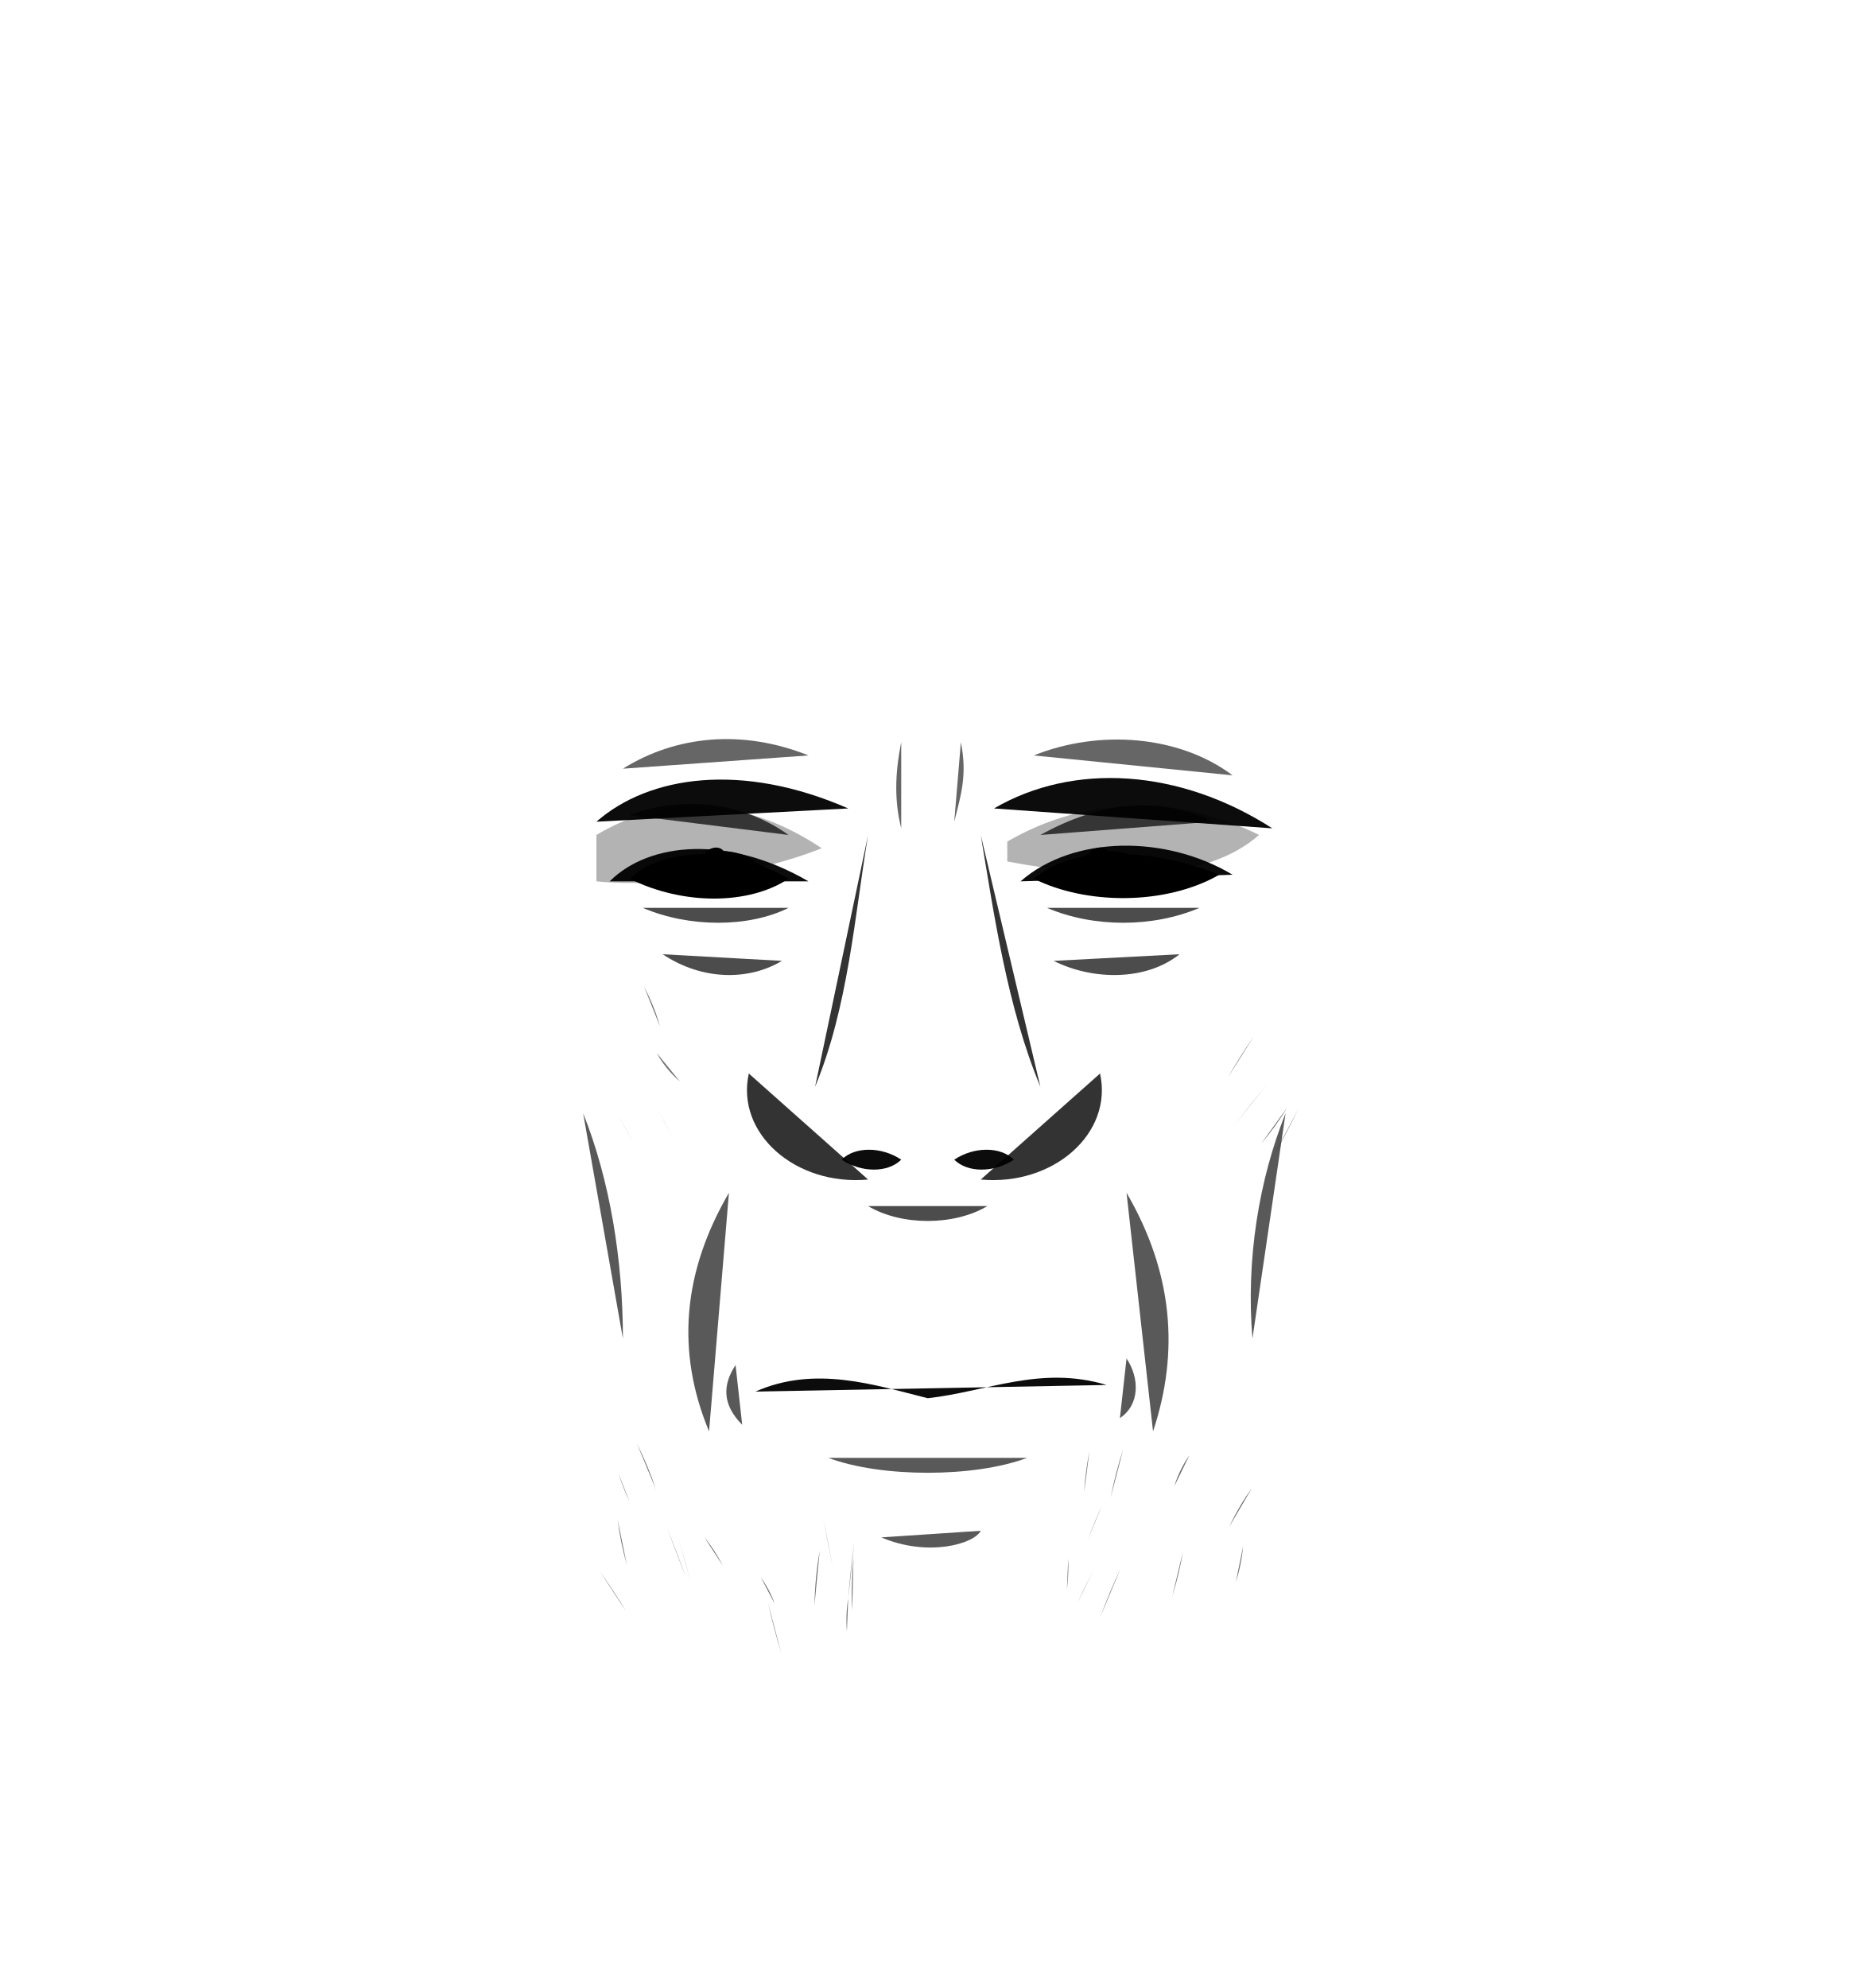
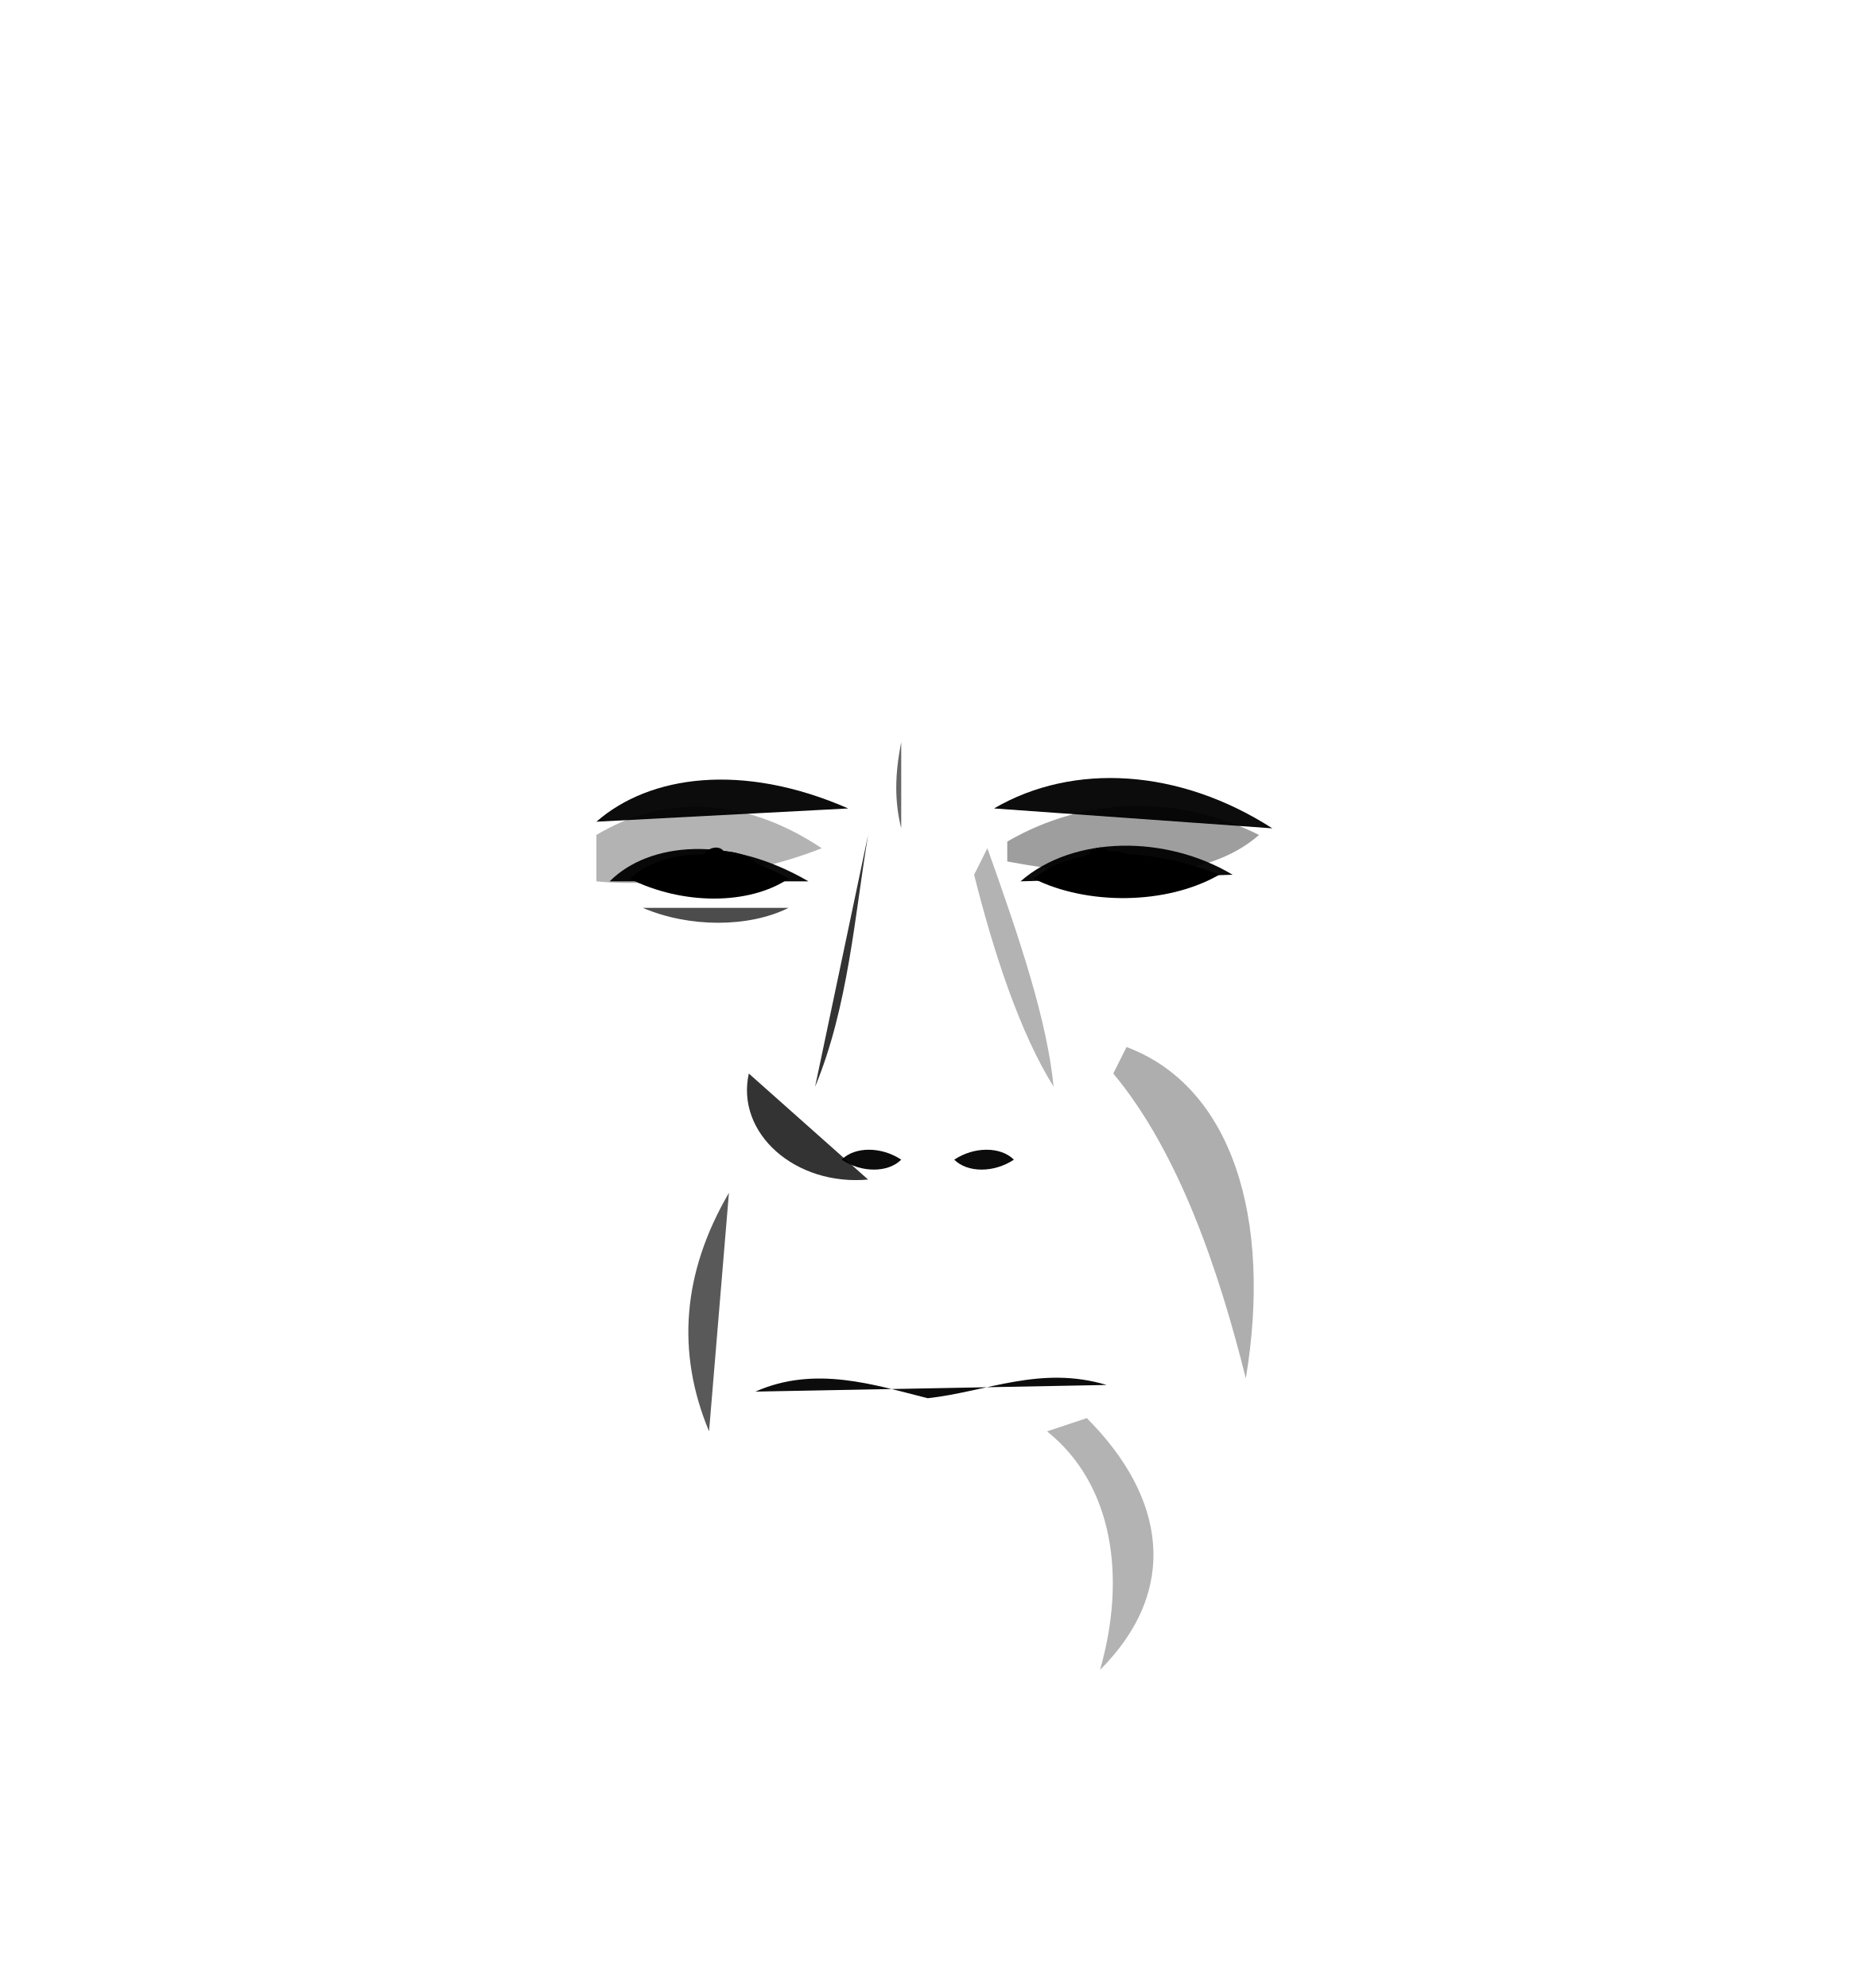
<svg xmlns="http://www.w3.org/2000/svg" viewBox="-140 -150 280 300">
  <g data-view="front" data-origin="0 1.62" data-px="5">
    <g stroke-width="2.6" opacity="0.95" data-taper="0.12,0.4" data-wobble="0.3">
      <path id="brow_l" d="M -50 -26 C -42 -33, -28 -35, -12 -28" />
      <path id="brow_r" d="M 10 -28 C 22 -35, 38 -34, 52 -25" />
    </g>
    <g stroke-width="1.1" opacity="0.6" data-taper="0.3,0.3" data-wobble="0.35">
-       <path id="brow_l2" d="M -46 -34 C -38 -39, -28 -40, -18 -36" />
-       <path id="brow_r2" d="M 16 -36 C 26 -40, 38 -39, 46 -33" />
      <path id="furrow_1" d="M -4 -38 C -5 -33, -5 -29, -4 -25" />
-       <path id="furrow_2" d="M 5 -38 C 6 -33, 5 -30, 4 -26" />
    </g>
    <g stroke-width="1.7" opacity="0.95" data-taper="0.1,0.3" data-wobble="0.2">
      <path id="lid_l" d="M -48 -17 C -42 -23, -30 -24, -18 -17" />
      <path id="lid_r" d="M 14 -17 C 22 -24, 36 -24, 46 -18" />
    </g>
    <g stroke-width="1.1" opacity="0.7" data-taper="0.3,0.3" data-wobble="0.2">
      <path id="low_l" d="M -43 -13 C -36 -10, -27 -10, -21 -13" />
-       <path id="low_r" d="M 18 -13 C 25 -10, 34 -10, 41 -13" />
-       <path id="crease_l" d="M -45 -27 C -37 -30, -28 -29, -21 -24" />
-       <path id="crease_r" d="M 17 -24 C 26 -29, 35 -30, 43 -26" />
-       <path id="bag_l" d="M -40 -6 C -34 -2, -27 -2, -22 -5" />
-       <path id="bag_r" d="M 19 -5 C 25 -2, 33 -2, 38 -6" />
    </g>
    <path id="iris_l" fill="ink" fill-opacity="0.95" opacity="1" d="M -36 -19 C -33 -22, -28 -22, -26 -19 C -28 -15, -33 -15, -36 -19 Z" />
    <path id="iris_r" fill="ink" fill-opacity="0.95" opacity="1" d="M 22 -19 C 25 -22, 30 -22, 32 -19 C 30 -15, 25 -15, 22 -19 Z" />
-     <path id="socket_l" fill="ink" fill-opacity="0.3" opacity="1" d="M -50 -24 C -40 -30, -28 -30, -16 -22 C -26 -18, -40 -16, -50 -17 Z" />
-     <path id="socket_r" fill="ink" fill-opacity="0.3" opacity="1" d="M 12 -23 C 24 -30, 38 -30, 50 -24 C 42 -17, 28 -17, 12 -20 Z" />
    <path id="white_l" fill="ink" data-paint="#cfc3ad" opacity="1" d="M -45 -17.4 C -40 -22, -30 -22.6, -21 -17.4 C -27 -13.4, -37 -13.4, -45 -17.4 Z" />
    <path id="white_r" fill="ink" data-paint="#cfc3ad" opacity="1" d="M 16 -17.4 C 22 -22.6, 34 -22, 44 -18 C 36 -13.4, 24 -13.4, 16 -17.4 Z" />
    <path id="iris_paint_l" fill="ink" data-paint="#4a2a16" opacity="1" d="M -37 -19 C -34 -22.4, -28 -22.4, -25 -19 C -28 -14.6, -34 -14.6, -37 -19 Z" />
    <path id="iris_paint_r" fill="ink" data-paint="#4a2a16" opacity="1" d="M 21 -19 C 24 -22.4, 31 -22.4, 33 -19 C 31 -14.6, 24 -14.6, 21 -19 Z" />
    <path id="catch_l" fill="ink" data-channel="catch" opacity="1" d="M -33.6 -21.4 C -32.2 -22.6, -30.6 -22.2, -30.4 -20.6 C -31.6 -19.6, -33.4 -19.8, -33.6 -21.4 Z" />
    <path id="catch_r" fill="ink" data-channel="catch" opacity="1" d="M 24.4 -21.4 C 25.8 -22.6, 27.4 -22.2, 27.6 -20.6 C 26.4 -19.6, 24.6 -19.8, 24.4 -21.4 Z" />
+     <path id="socket_l" fill="ink" fill-opacity="0.3" opacity="1" d="M -50 -24 C -40 -30, -28 -30, -16 -22 C -26 -18, -40 -16, -50 -17 Z" />
+     <path id="socket_r" fill="ink" fill-opacity="0.38" opacity="1" d="M 12 -23 C 24 -30, 38 -30, 50 -24 C 42 -17, 28 -17, 12 -20 Z" />
+     <path id="shadow_nose" fill="ink" fill-opacity="0.3" opacity="1" d="M 9 -22 C 14 -8, 18 4, 19 14 C 14 6, 10 -6, 7 -18 Z" />
+     <path id="shadow_cheek" fill="ink" fill-opacity="0.32" opacity="1" d="M 30 8 C 46 14, 52 34, 48 58 C 44 42, 38 24, 28 12 Z" />
+     <path id="shadow_jaw" fill="ink" fill-opacity="0.3" opacity="1" d="M 24 64 C 36 76, 38 90, 26 102 C 30 88, 28 74, 18 66 Z" />
    <g stroke-width="1.3" opacity="0.8" data-taper="0.25,0.25" data-wobble="0.3">
      <path id="bridge_l" d="M -9 -24 C -11 -12, -12 2, -17 14" />
-       <path id="bridge_r" d="M 8 -24 C 10 -12, 12 2, 17 14" />
      <path id="wing_l" d="M -27 12 C -29 21, -20 29, -9 28" />
-       <path id="wing_r" d="M 26 12 C 28 21, 19 29, 8 28" />
    </g>
    <path id="nostril_l" fill="ink" fill-opacity="0.95" opacity="1" d="M -13 25 C -10 27, -6 27, -4 25 C -7 23, -11 23, -13 25 Z" />
    <path id="nostril_r" fill="ink" fill-opacity="0.95" opacity="1" d="M 4 25 C 6 27, 10 27, 13 25 C 11 23, 7 23, 4 25 Z" />
-     <path id="nose_shadow" stroke-width="1.5" opacity="0.7" data-taper="0.3,0.3" d="M -9 32 C -4 35, 4 35, 9 32" />
    <g stroke-width="2.2" opacity="0.95" data-taper="0.1,0.12" data-wobble="0.3">
      <path id="mouth" d="M -26 60 C -17 56, -8 59, 0 61 C 9 60, 17 56, 27 59" />
    </g>
    <g stroke-width="1.1" opacity="0.65" data-taper="0.3,0.3" data-wobble="0.3">
-       <path id="lip_low" d="M -15 70 C -7 73, 7 73, 15 70" />
-       <path id="corner_l" d="M -29 56 C -31 59, -31 62, -28 65" />
-       <path id="corner_r" d="M 30 55 C 32 58, 32 62, 29 64" />
      <path id="fold_l" d="M -30 30 C -37 42, -38 54, -33 66" />
-       <path id="fold_r" d="M 30 30 C 37 42, 38 54, 34 66" />
-       <path id="chin_dimple" d="M -7 82 C 0 85, 7 83, 8 81" />
-       <path id="cheek_l" d="M -52 18 C -48 28, -46 40, -46 52" />
-       <path id="cheek_r" d="M 54 18 C 50 28, 48 40, 49 52" />
    </g>
    <g stroke-width="0.95" opacity="0.55" data-taper="0.35,0.4" data-wobble="0.25">
-       <path id="h0" d="M -39.3 80.6 Q -37.9 84.5 -36.4 88.2" />
-       <path id="h1" d="M -46.8 79.3 Q -46.4 82.6 -45.4 86.2" />
-       <path id="h2" d="M -49.5 87.1 Q -47.1 90.5 -45.5 93.2" />
-       <path id="h3" d="M -33.7 82.0 Q -32.2 83.8 -30.9 86.3" />
-       <path id="h4" d="M -46.7 72.3 Q -45.9 74.7 -45.0 76.6" />
-       <path id="h5" d="M -37.5 82.6 Q -36.6 85.6 -35.7 88.9" />
-       <path id="h6" d="M -24.1 91.9 Q -23.3 95.5 -22.1 99.5" />
-       <path id="h7" d="M -43.9 67.8 Q -42.2 71.2 -41.0 74.8" />
-       <path id="h8" d="M -25.2 88.0 Q -23.8 90.0 -23.1 92.0" />
-       <path id="h9" d="M 21.2 85.2 Q 21.3 87.4 21.0 89.9" />
-       <path id="h10" d="M -16.3 84.0 Q -17.0 87.9 -17.1 92.3" />
-       <path id="h11" d="M -15.8 79.1 Q -15.0 82.8 -14.3 86.6" />
-       <path id="h12" d="M -12.0 91.2 Q -12.4 93.6 -12.2 96.2" />
-       <path id="h13" d="M -11.1 82.9 Q -11.7 87.3 -12.0 91.2" />
-       <path id="h14" d="M -11.2 85.1 Q -11.6 89.4 -11.4 93.0" />
-       <path id="h15" d="M 29.5 68.7 Q 28.4 72.0 27.6 76.0" />
-       <path id="h16" d="M 26.3 77.2 Q 25.2 79.6 24.2 82.2" />
-       <path id="h17" d="M 48.9 74.6 Q 47.0 77.2 45.5 80.4" />
-       <path id="h18" d="M 47.6 83.3 Q 47.3 86.3 46.5 88.7" />
-       <path id="h19" d="M 29.1 86.7 Q 27.5 90.1 26.0 94.1" />
-       <path id="h20" d="M 25.0 87.0 Q 23.6 89.7 22.6 91.9" />
-       <path id="h21" d="M 39.5 69.6 Q 38.0 71.7 37.2 74.3" />
-       <path id="h22" d="M 38.5 84.2 Q 38.0 87.3 36.9 90.9" />
-       <path id="h23" d="M 24.4 69.0 Q 23.8 72.0 23.6 75.2" />
-       <path id="h24" d="M -42.8 -1.1 Q -41.2 2.0 -40.4 4.9" />
-       <path id="h25" d="M -40.9 8.9 Q -39.6 11.3 -37.4 13.2" />
-       <path id="h26" d="M -40.8 17.2 Q -39.6 19.6 -38.5 21.7" />
-       <path id="h27" d="M -46.9 18.0 Q -45.4 20.6 -44.3 22.6" />
-       <path id="h28" d="M 51.3 13.5 Q 48.6 16.8 46.2 19.9" />
-       <path id="h29" d="M 54.2 17.2 Q 52.6 19.9 50.3 22.6" />
-       <path id="h30" d="M 49.2 6.4 Q 47.0 9.6 45.3 12.6" />
-       <path id="h31" d="M 55.9 17.4 Q 54.2 20.9 52.2 24.4" />
-     </g>
+ 	</g>
  </g>
</svg>
